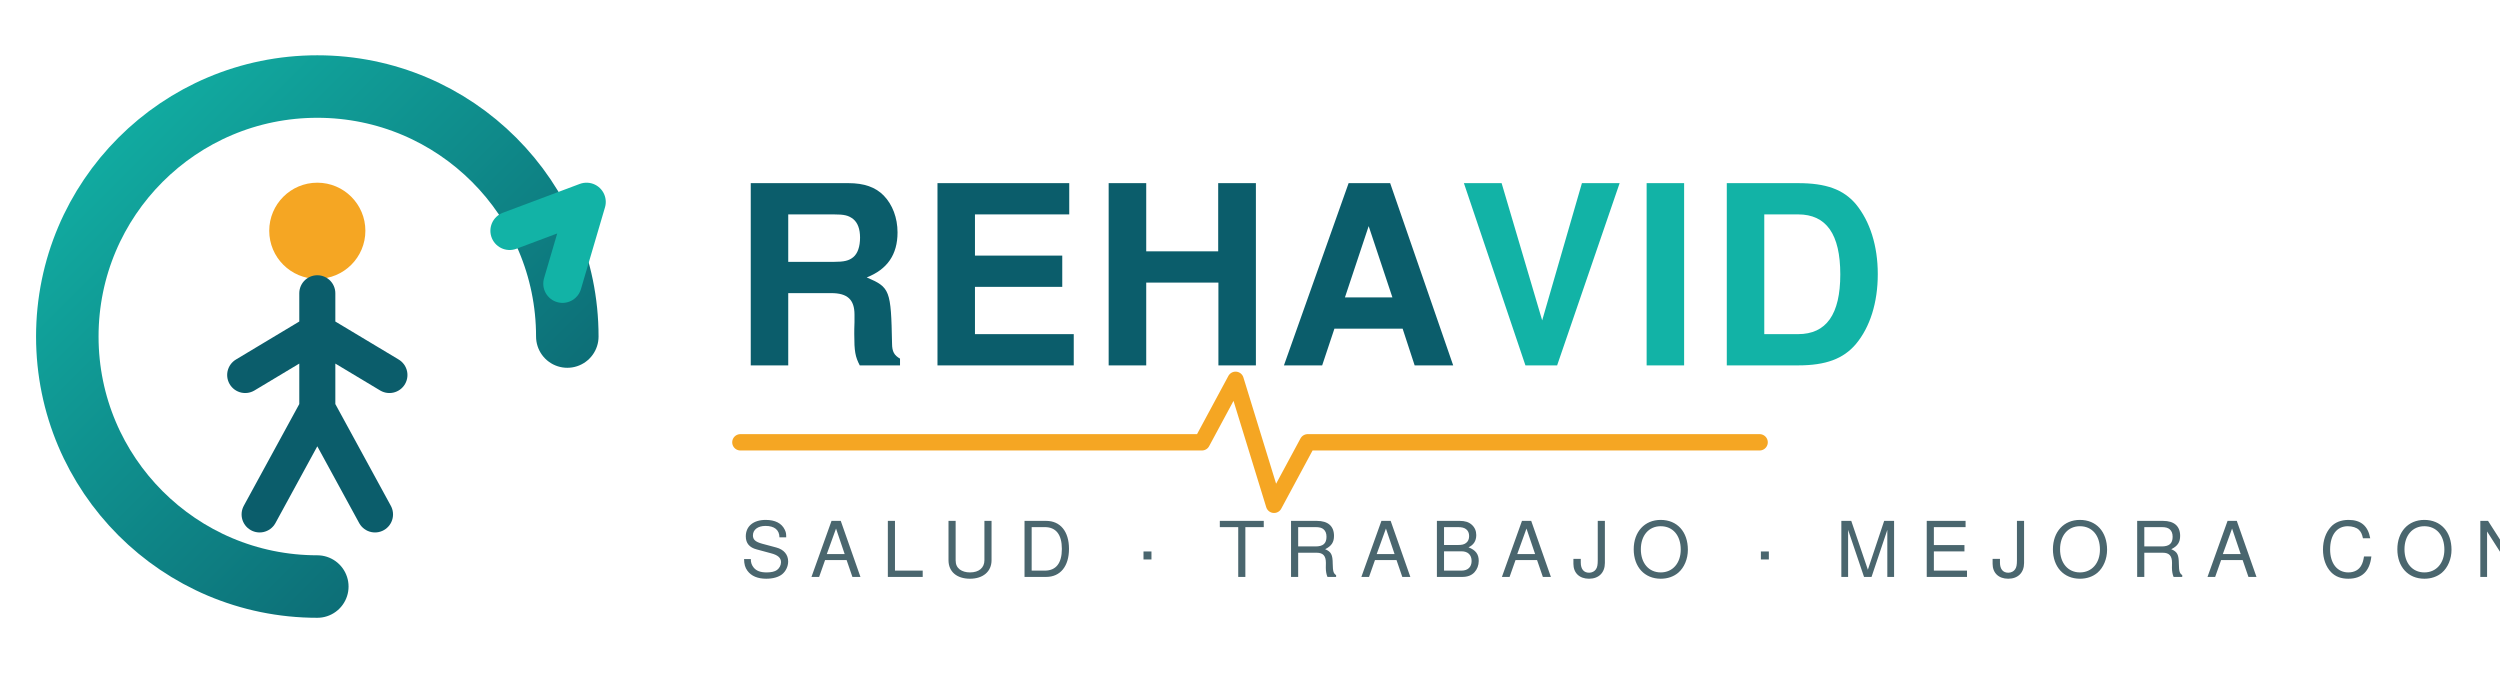
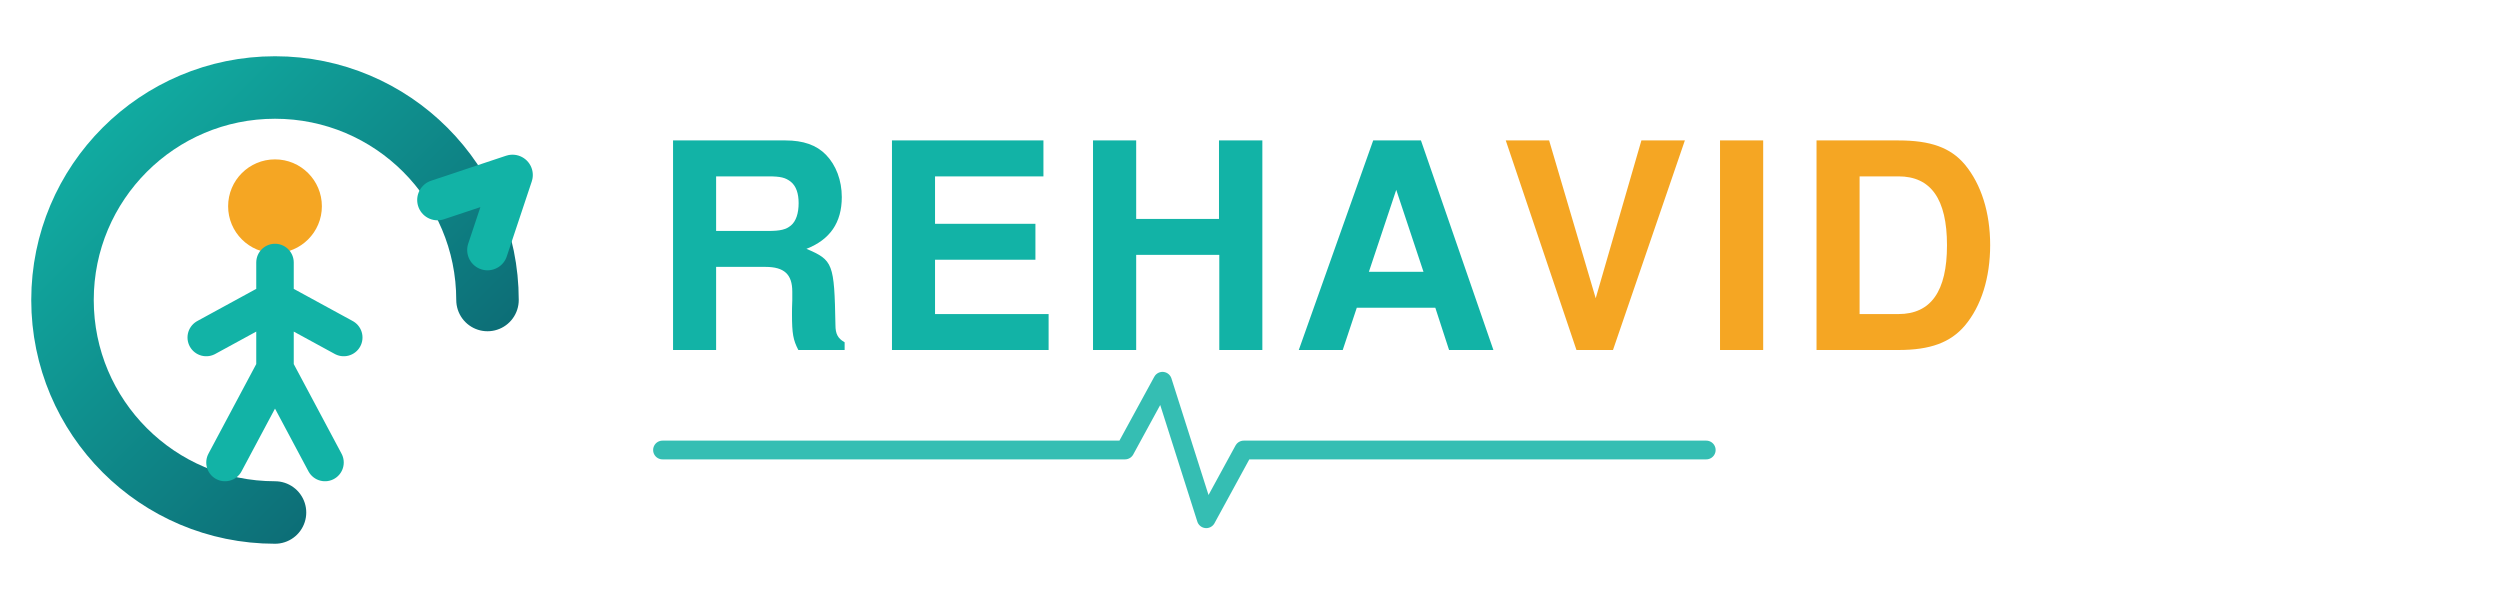
- <svg xmlns="http://www.w3.org/2000/svg" viewBox="0 0 520 140" width="520" height="140">
+ <svg xmlns="http://www.w3.org/2000/svg" viewBox="0 0 400 96" width="400" height="96">
  <defs>
-     <linearGradient id="g1" x1="0" y1="0" x2="1" y2="1">
+     <linearGradient id="rvg" x1="0" y1="0" x2="1" y2="1">
      <stop offset="0" stop-color="#12B3A6" />
      <stop offset="1" stop-color="#0B5D6B" />
    </linearGradient>
  </defs>
-   <g transform="translate(10,14)">
-     <path d="M56 108 A52 52 0 1 1 108 56" fill="none" stroke="url(#g1)" stroke-width="13" stroke-linecap="round" />
-     <path d="M96 34 l16 -6 -5 17" fill="none" stroke="#12B3A6" stroke-width="8" stroke-linecap="round" stroke-linejoin="round" />
-     <circle cx="56" cy="34" r="10" fill="#F5A623" />
-     <path d="M56 47 v24 M56 55 l-15 9 M56 55 l15 9 M56 71 l-12 22 M56 71 l12 22" fill="none" stroke="#0B5D6B" stroke-width="7.5" stroke-linecap="round" stroke-linejoin="round" />
+   <g transform="translate(6,10)">
+     <path d="M38 72 A34 34 0 1 1 72 38" fill="none" stroke="url(#rvg)" stroke-width="10" stroke-linecap="round" />
+     <path d="M64 22 l12 -4 -4 12" fill="none" stroke="#12B3A6" stroke-width="6.5" stroke-linecap="round" stroke-linejoin="round" />
+     <circle cx="38" cy="23" r="7.5" fill="#F5A623" />
+     <path d="M38 32 v17 M38 38 l-11 6 M38 38 l11 6 M38 49 l-8 15 M38 49 l8 15" fill="none" stroke="#12B3A6" stroke-width="6" stroke-linecap="round" stroke-linejoin="round" />
  </g>
-   <text x="152" y="76" font-family="Segoe UI,Helvetica,Arial,sans-serif" font-size="52" font-weight="700" letter-spacing="1.5" fill="#0B5D6B">REHA<tspan fill="#12B3A6">VID</tspan>
+   <text x="104" y="56" font-family="Segoe UI,Helvetica,Arial,sans-serif" font-size="46" font-weight="700" letter-spacing="2" fill="#12B3A6">REHA<tspan fill="#F5A623">VID</tspan>
  </text>
-   <path d="M154 92 h96 l7 -13 8 26 7 -13 h94" fill="none" stroke="#F5A623" stroke-width="3.4" stroke-linecap="round" stroke-linejoin="round" />
-   <text x="154" y="120" font-family="Segoe UI,Helvetica,Arial,sans-serif" font-size="16" letter-spacing="4.2" fill="#4A666E">SALUD · TRABAJO · MEJORA CONTINUA</text>
+   <path d="M106 72 h74 l6 -11 7 22 6 -11 h74" fill="none" stroke="#12B3A6" stroke-width="3" stroke-linecap="round" stroke-linejoin="round" opacity=".85" />
</svg>
